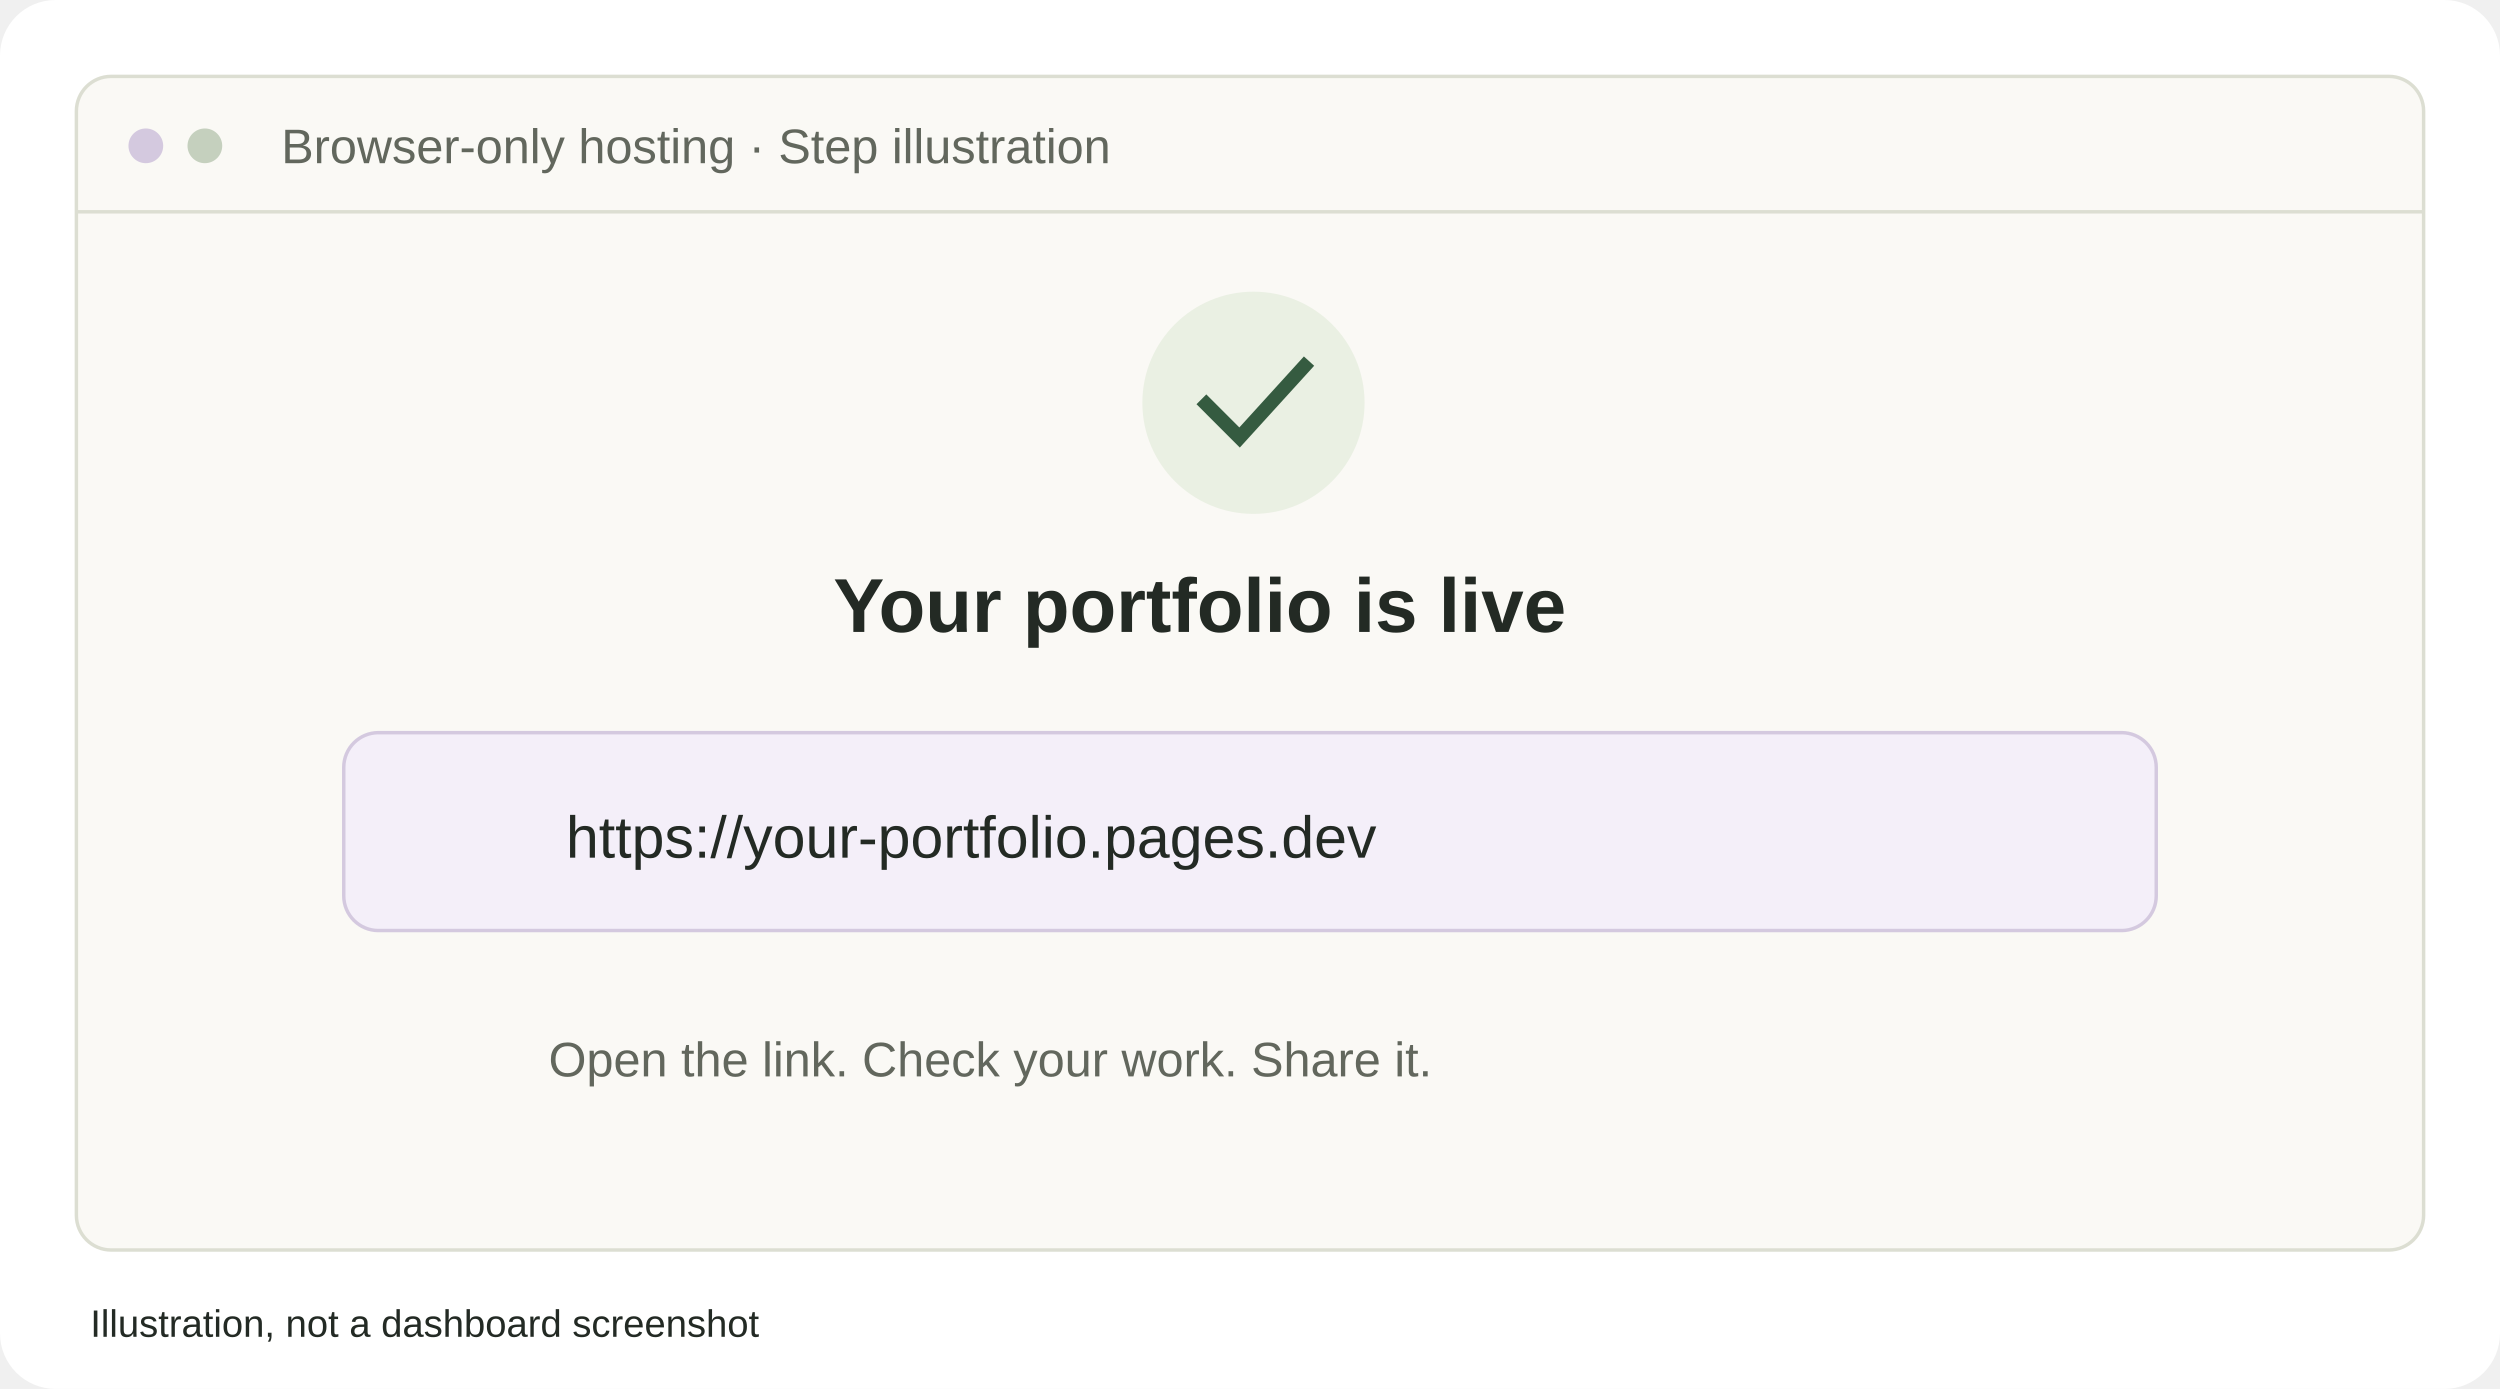
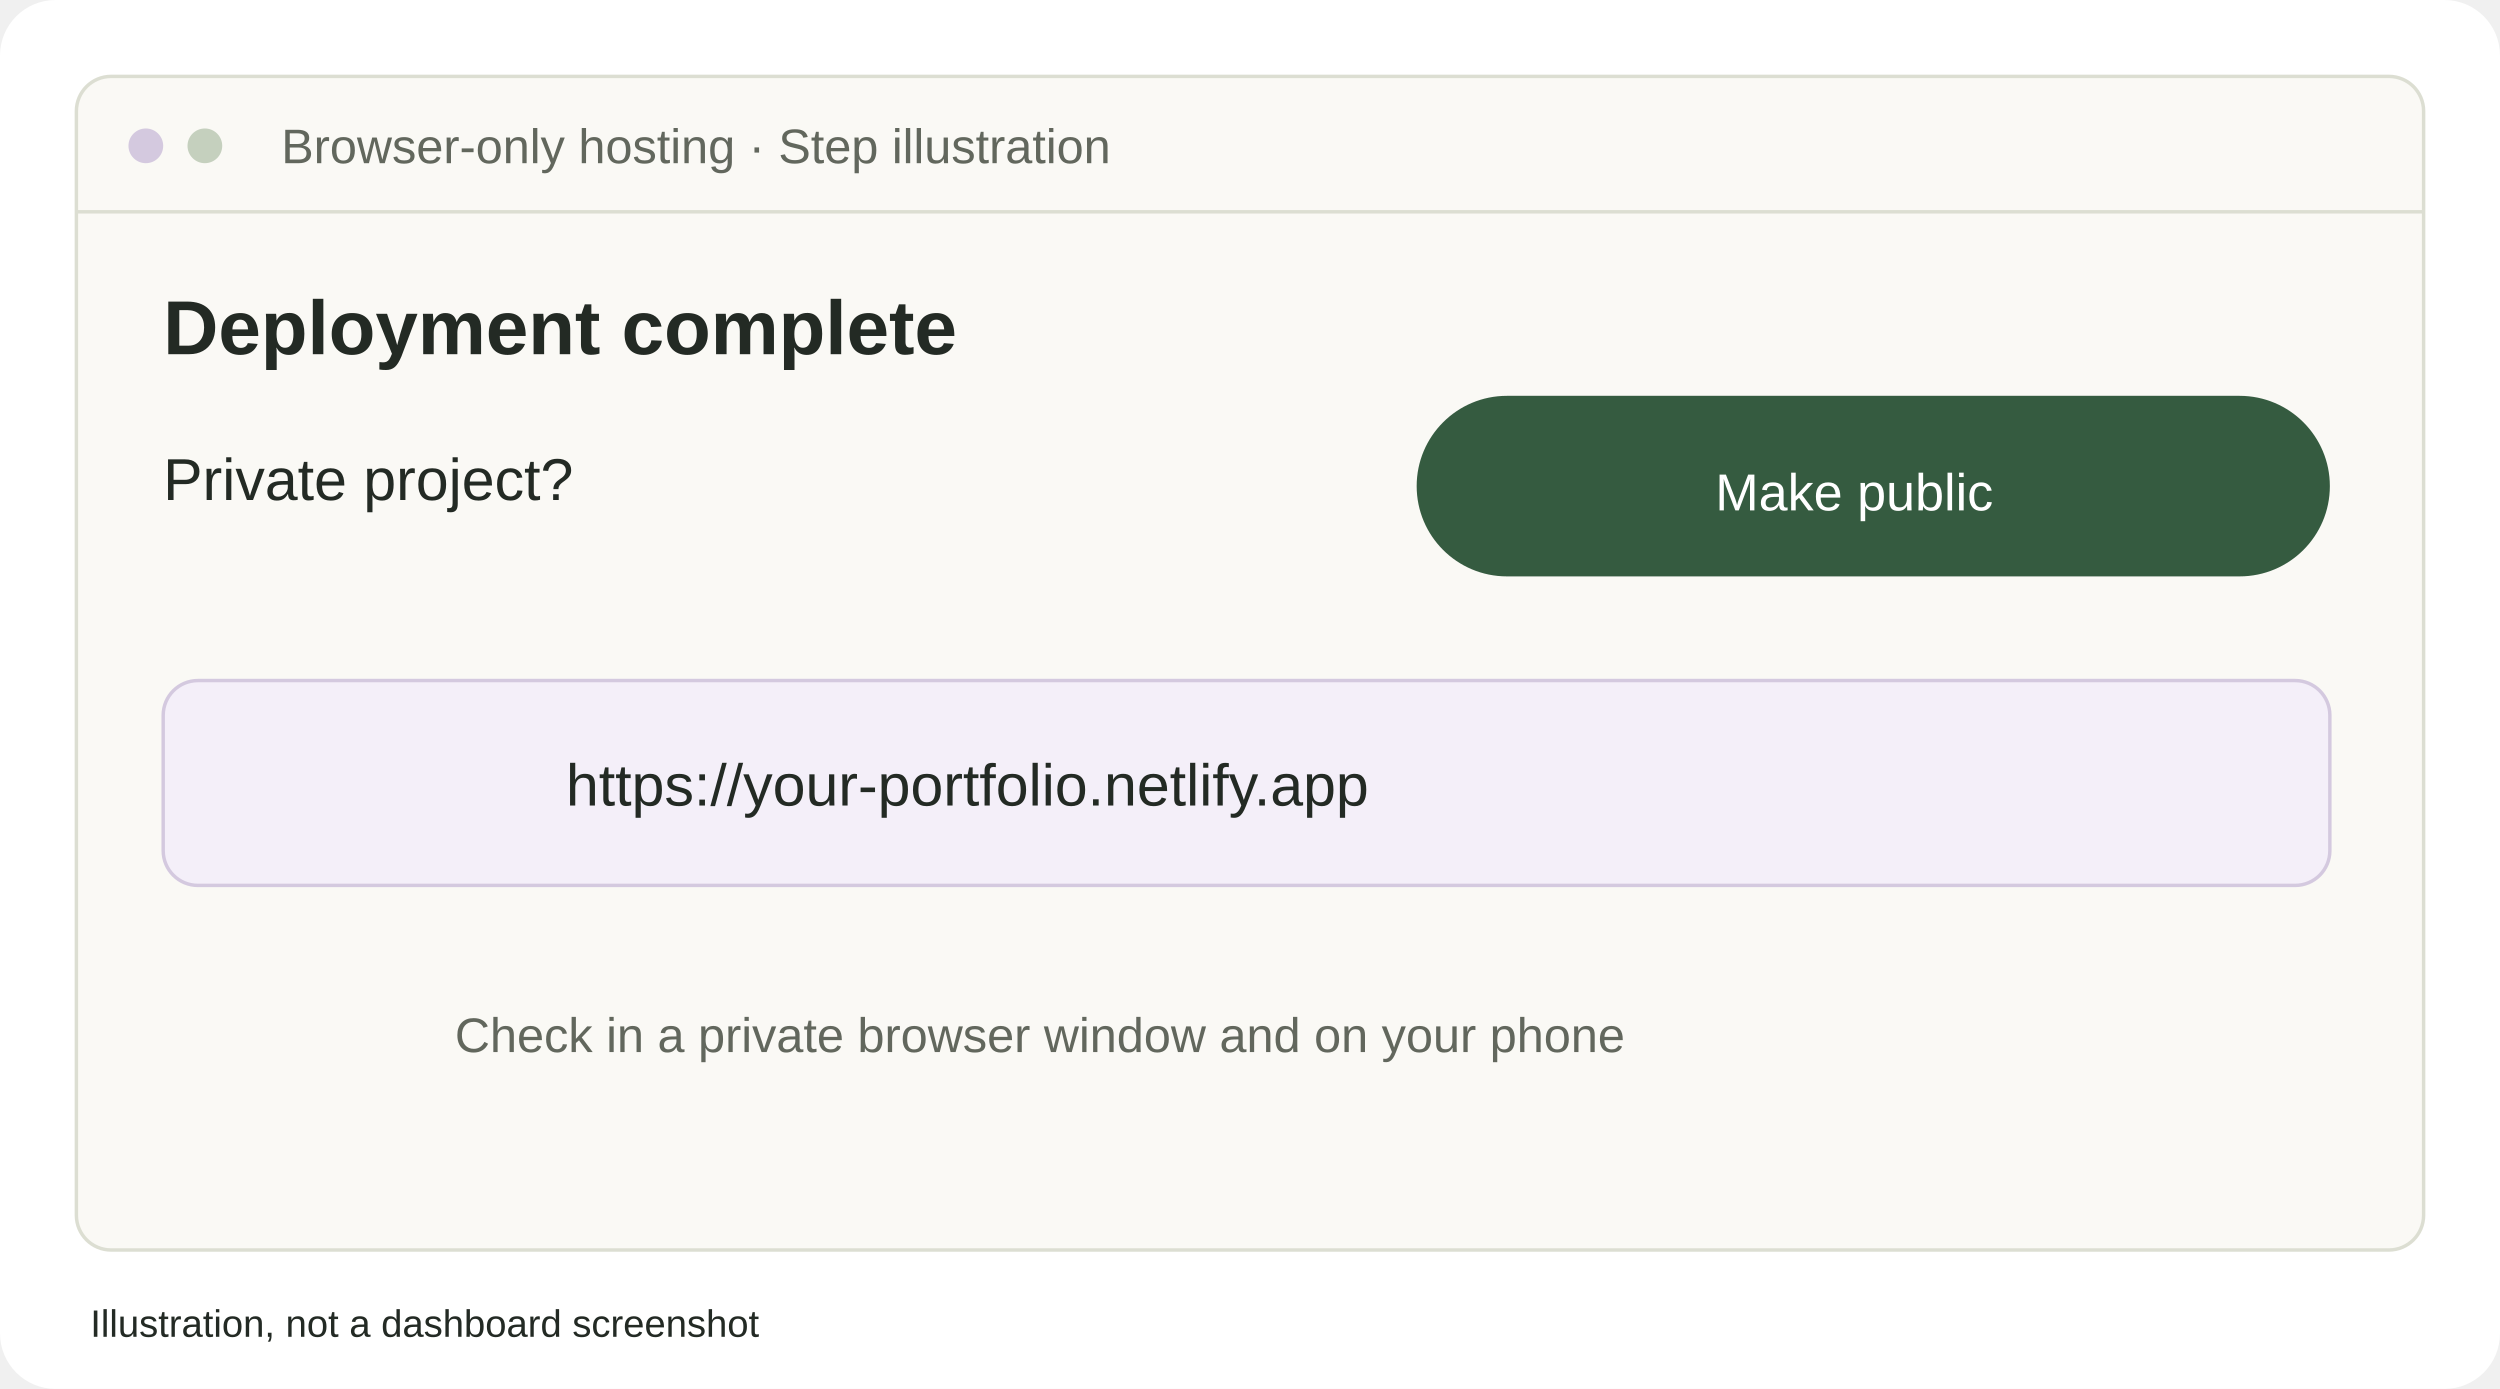
<svg xmlns="http://www.w3.org/2000/svg" width="720" height="400" viewBox="0 0 720 400">
  <style>text{font-family:Arial,sans-serif;fill:#232a24}.heading{font-size:22px;font-weight:600}.label{font-size:17px}.small{font-size:14px;fill:#62675d}.white{font-size:15px;fill:#fff}</style>
  <rect width="720" height="400" rx="16" fill="#fff" />
  <rect x="22" y="22" width="676" height="338" rx="10" fill="#faf9f5" stroke="#dcded2" />
  <path d="M22 61h676" stroke="#dcded2" />
  <circle cx="42" cy="42" r="5" fill="#d4c9df" />
  <circle cx="59" cy="42" r="5" fill="#c5d0be" />
  <text x="81" y="47" class="small">Browser-only hosting · Step illustration</text>
-   <circle cx="361" cy="116" r="32" fill="#eaf0e3" />
-   <path d="m346 115 11 11 20-22" fill="none" stroke="#355b40" stroke-width="4" />
-   <text x="240" y="182" class="heading">Your portfolio is live</text>
-   <rect x="99" y="211" width="522" height="57" rx="10" fill="#f4eff9" stroke="#d4c9df" />
-   <text x="163" y="247" class="label">https://your-portfolio.pages.dev</text>
-   <text x="158" y="310" class="small">Open the link. Check your work. Share it.</text>
+   <text x="47" y="102" class="heading">Deployment complete</text>
+   <text x="47" y="144" class="label">Private project?</text>
+   <rect x="408" y="114" width="263" height="52" rx="26" fill="#355b40" />
+   <text x="494" y="147" class="white">Make public</text>
+   <rect x="47" y="196" width="624" height="59" rx="10" fill="#f4eff9" stroke="#d4c9df" />
+   <text x="163" y="232" class="label">https://your-portfolio.netlify.app</text>
+   <text x="131" y="303" class="small">Check in a private browser window and on your phone</text>
  <text x="26" y="385" font-size="11" fill="#62675d">Illustration, not a dashboard screenshot</text>
</svg>
